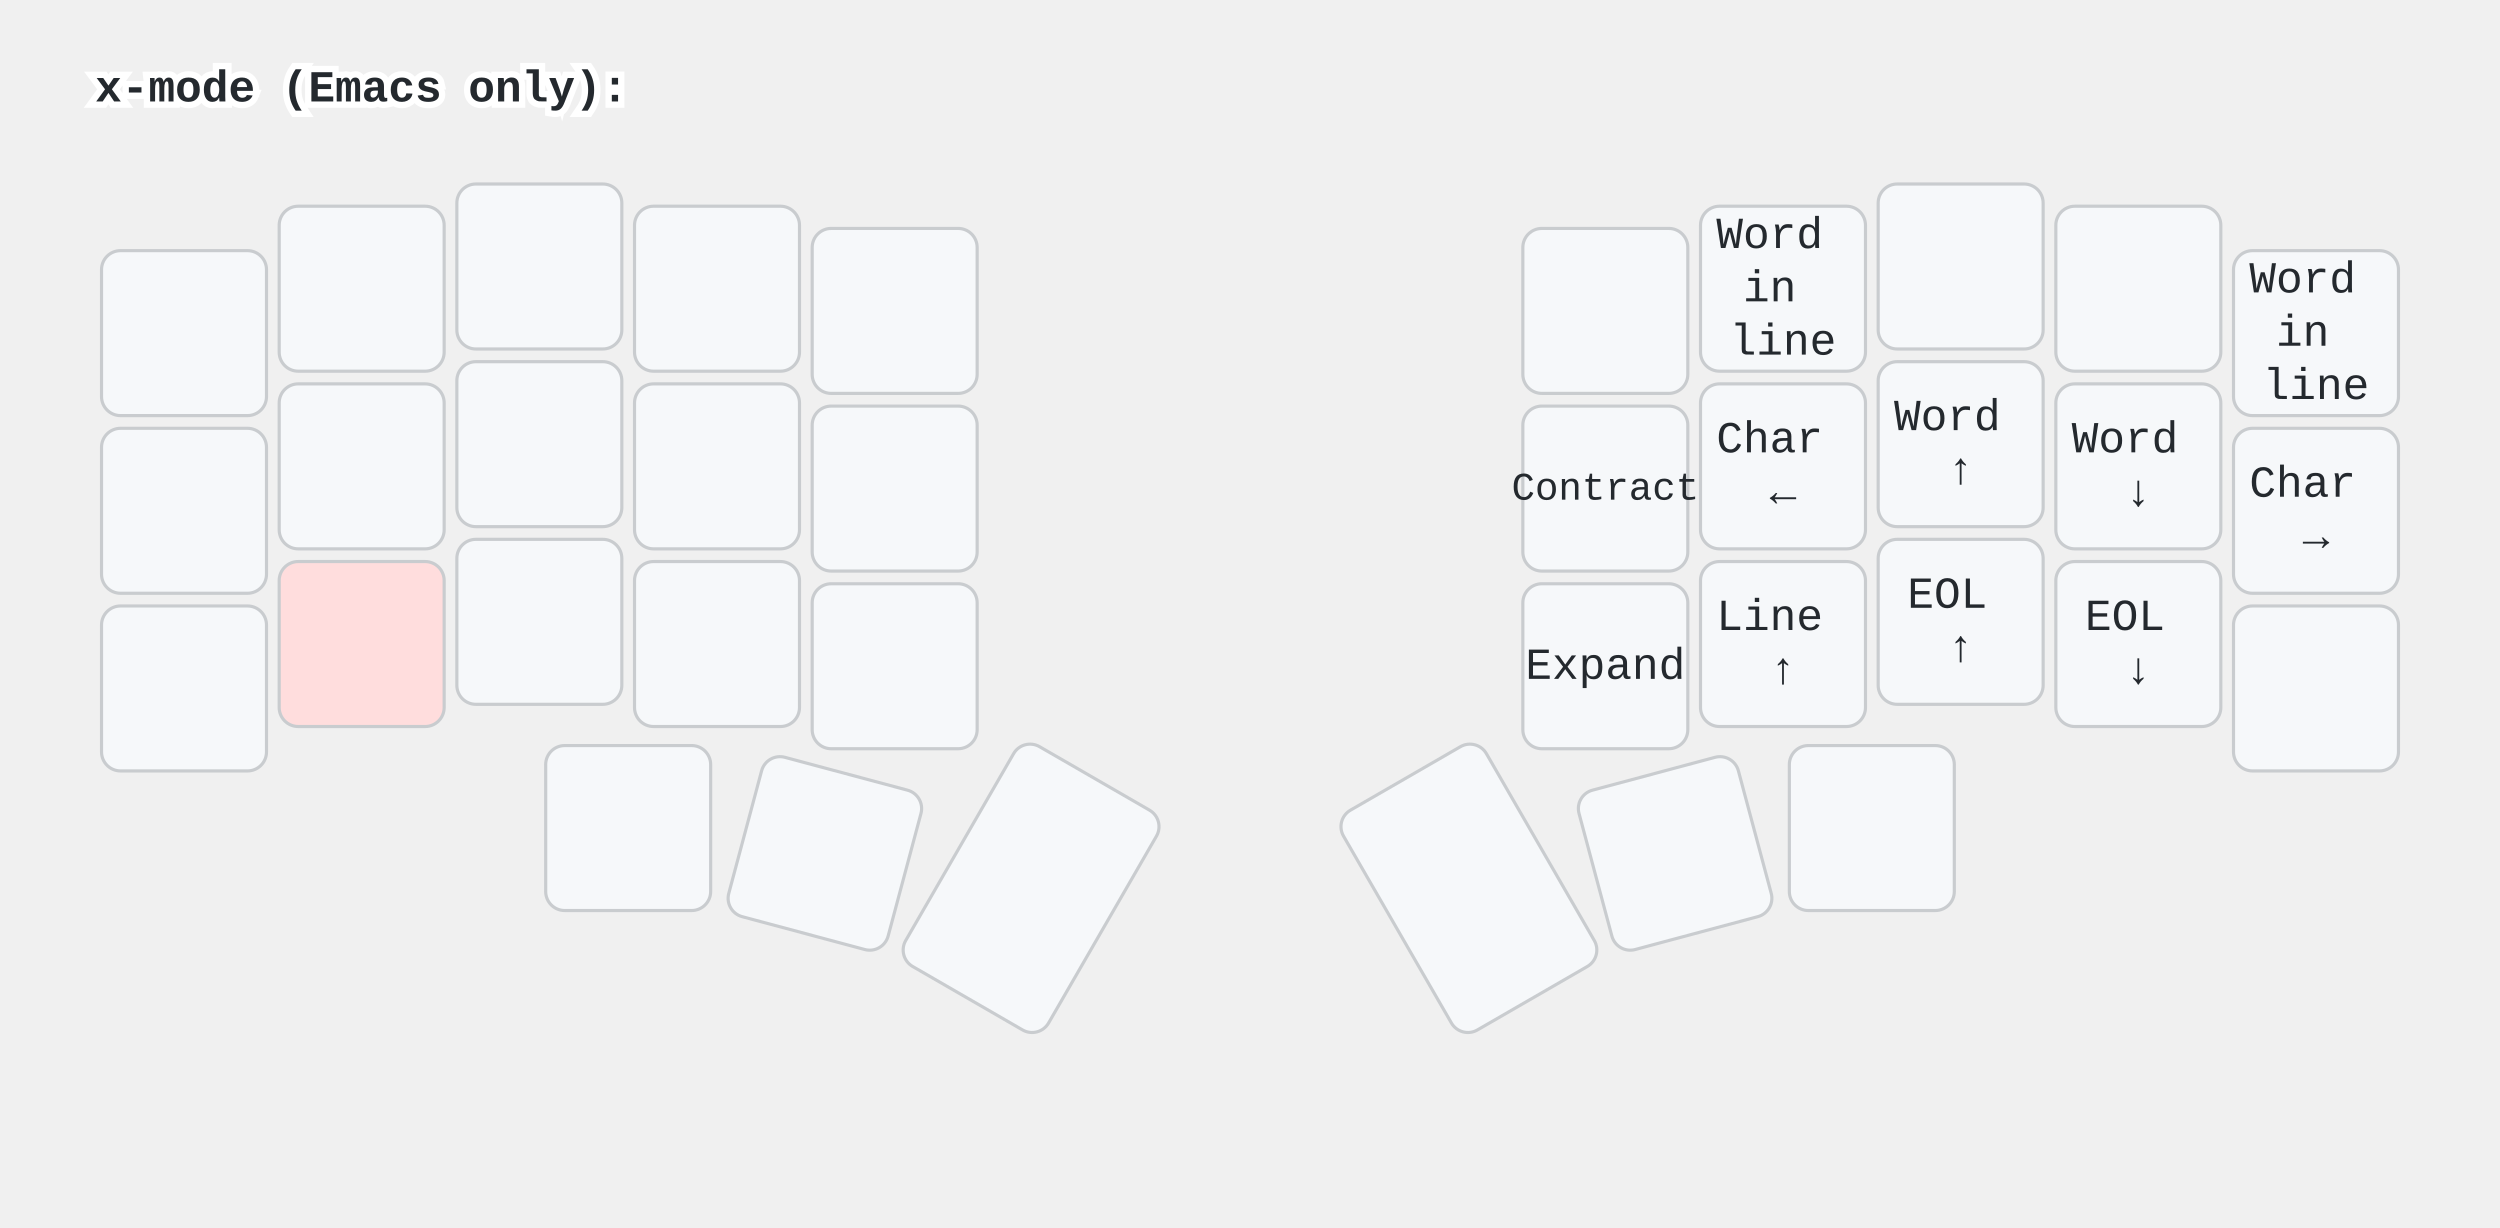
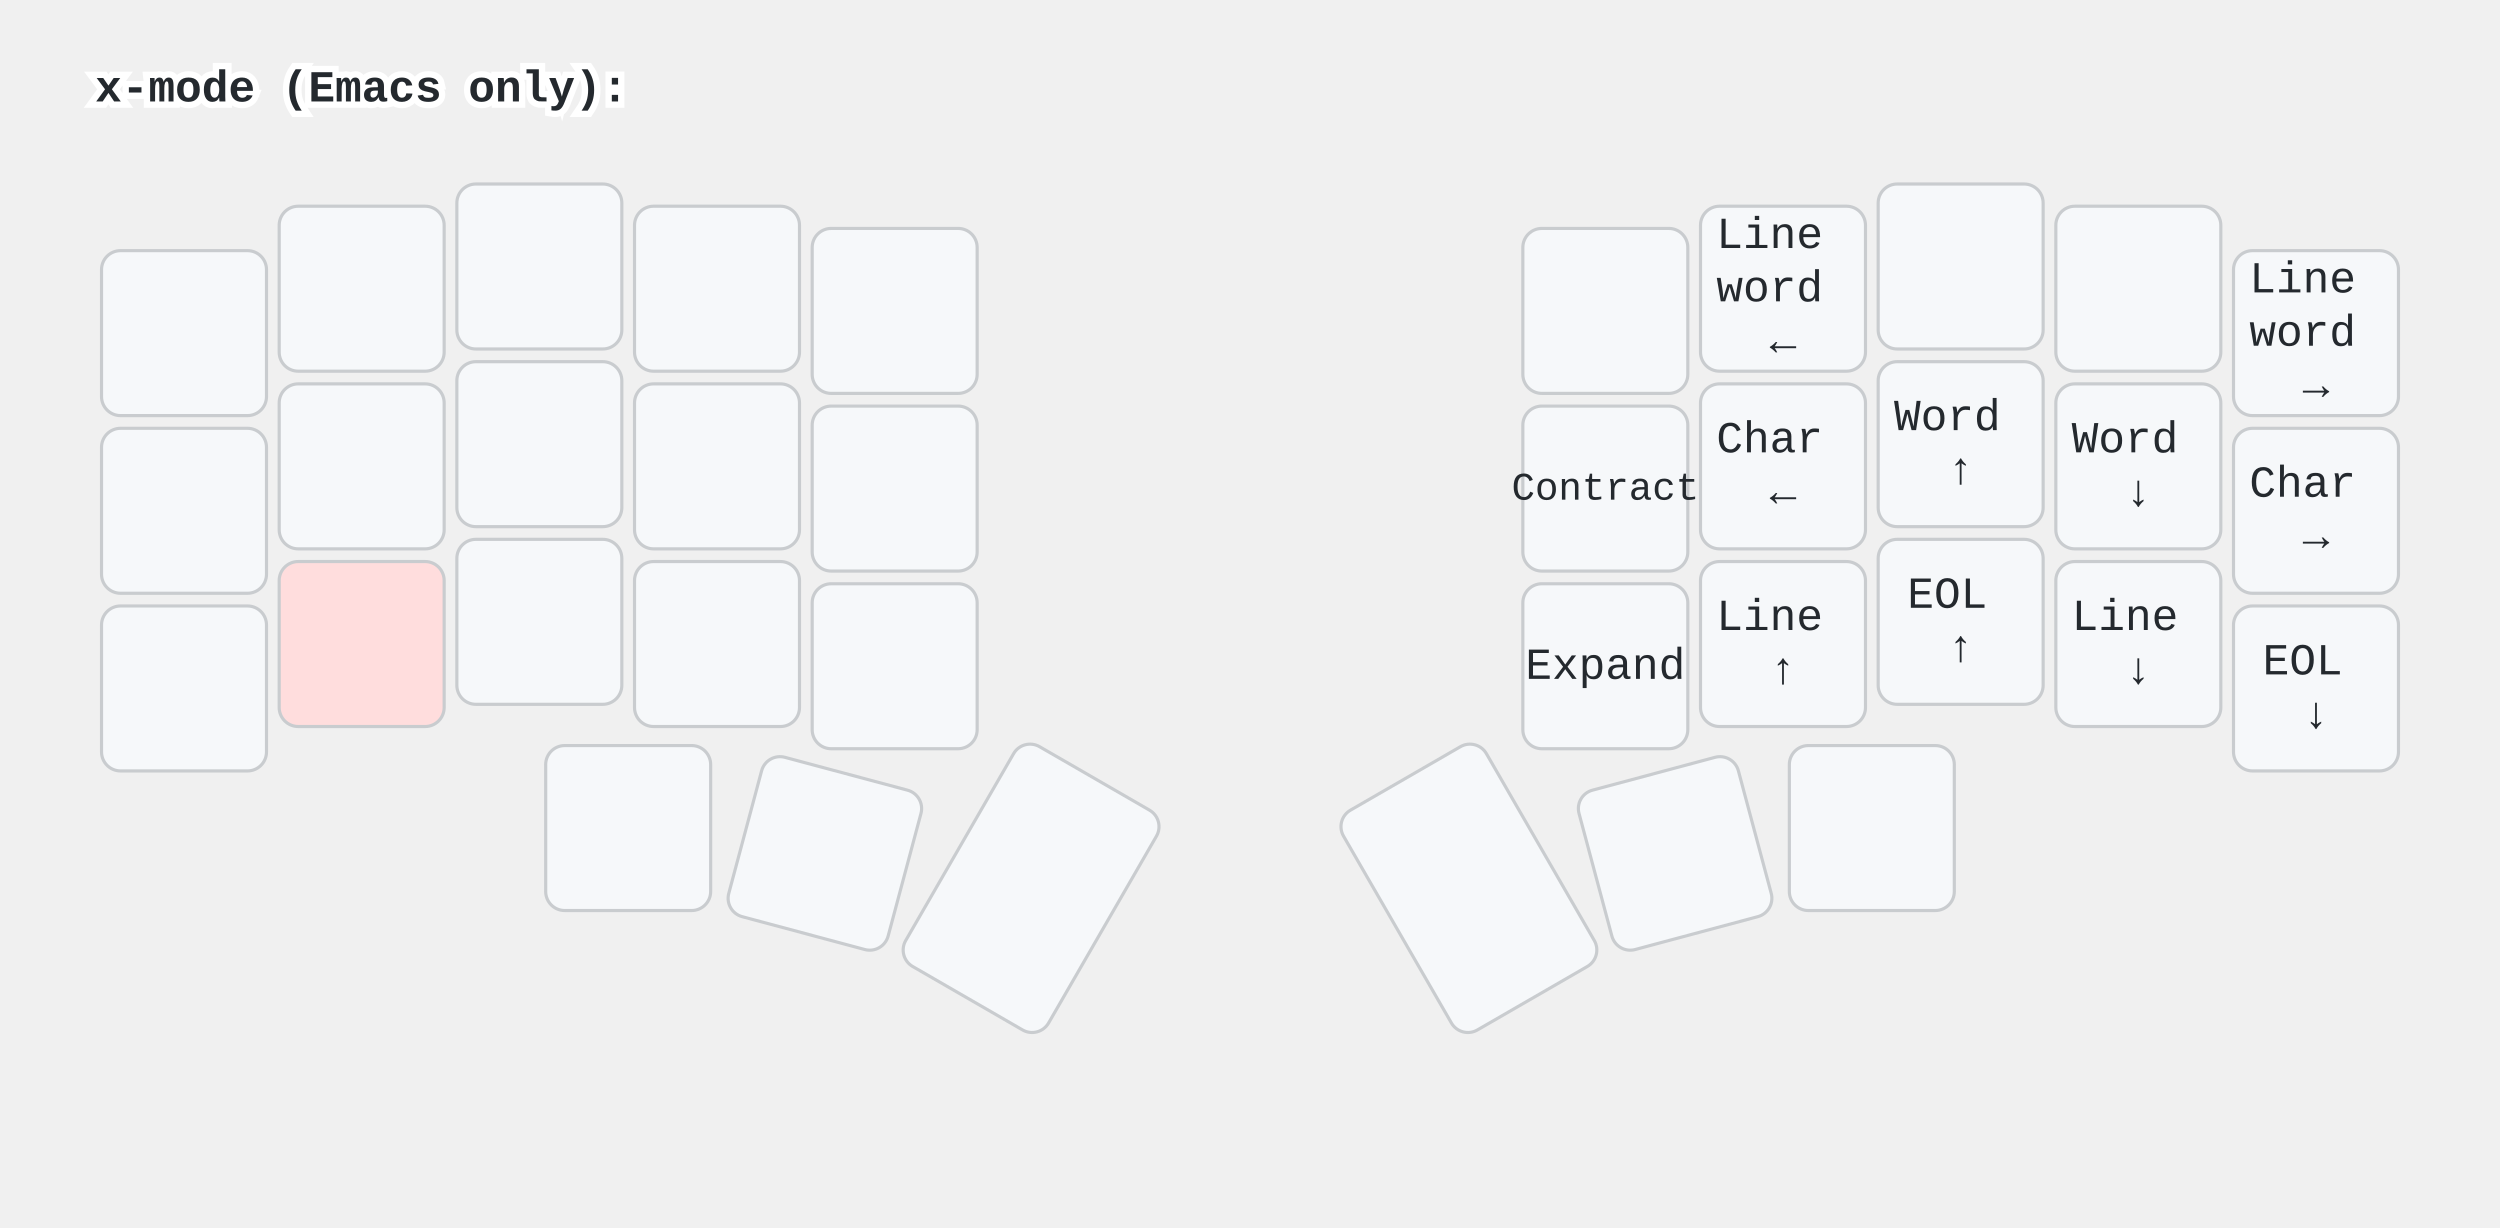
<svg xmlns="http://www.w3.org/2000/svg" width="788" height="387" viewBox="0 0 788 387" class="keymap">
  <style>/* inherit to force styles through use tags */
svg path {
    fill: inherit;
}

/* font and background color specifications */
svg.keymap {
    font-family: SFMono-Regular,Consolas,Liberation Mono,Menlo,monospace;
    font-size: 14px;
    font-kerning: normal;
    text-rendering: optimizeLegibility;
    fill: #24292e;
}

/* default key styling */
rect.key {
    fill: #f6f8fa;
}

rect.key, rect.combo {
    stroke: #c9cccf;
    stroke-width: 1;
}

/* default key side styling, only used is draw_key_sides is set */
rect.side {
    filter: brightness(90%);
}

/* color accent for combo boxes */
rect.combo, rect.combo-separate {
    fill: #cdf;
}

/* color accent for held keys */
rect.held, rect.combo.held {
    fill: #fdd;
}

/* color accent for ghost (optional) keys */
rect.ghost, rect.combo.ghost {
    stroke-dasharray: 4, 4;
    stroke-width: 2;
}

text {
    text-anchor: middle;
    dominant-baseline: middle;
}

/* styling for layer labels */
text.label {
    font-weight: bold;
    text-anchor: start;
    stroke: white;
    stroke-width: 4;
    paint-order: stroke;
}

/* styling for optional footer */
text.footer {
    text-anchor: end;
    dominant-baseline: auto;
    stroke: white;
    stroke-width: 4;
    paint-order: stroke;
}

/* styling for combo tap, and key non-tap label text */
text.combo, text.hold, text.shifted, text.left, text.right {
    font-size: 11px;
}

text.hold {
    text-anchor: middle;
    dominant-baseline: auto;
}

text.shifted {
    text-anchor: middle;
    dominant-baseline: hanging;
}

text.left {
    text-anchor: start;
}

text.right {
    text-anchor: end;
}

text.layer-activator {
    text-decoration: underline;
}

/* styling for hold/shifted label text in combo box */
text.combo.hold, text.combo.shifted, text.combo.left, text.combo.right {
    font-size: 8px;
}

/* lighter symbol for transparent keys */
text.trans {
    fill: #7b7e81;
}

/* styling for combo dendrons */
path.combo {
    stroke-width: 1;
    stroke: gray;
    fill: none;
}

/* Start Tabler Icons Cleanup */
/* cannot use height/width with glyphs */
.icon-tabler &gt; path {
    fill: inherit;
    stroke: inherit;
    stroke-width: 2;
}
/* hide tabler's default box */
.icon-tabler &gt; path[stroke="none"][fill="none"] {
    visibility: hidden;
}
/* End Tabler Icons Cleanup */
</style>
  <g transform="translate(30, 0)" class="layer-x-mode (Emacs only)">
    <text x="0" y="28" class="label" id="x-mode-Emacs-only">x-mode (Emacs only):</text>
    <g transform="translate(0, 56)">
      <g transform="translate(28, 49)" class="key keypos-0">
        <rect rx="6" ry="6" x="-26" y="-26" width="52" height="52" class="key" />
      </g>
      <g transform="translate(84, 35)" class="key keypos-1">
        <rect rx="6" ry="6" x="-26" y="-26" width="52" height="52" class="key" />
      </g>
      <g transform="translate(140, 28)" class="key keypos-2">
        <rect rx="6" ry="6" x="-26" y="-26" width="52" height="52" class="key" />
      </g>
      <g transform="translate(196, 35)" class="key keypos-3">
        <rect rx="6" ry="6" x="-26" y="-26" width="52" height="52" class="key" />
      </g>
      <g transform="translate(252, 42)" class="key keypos-4">
        <rect rx="6" ry="6" x="-26" y="-26" width="52" height="52" class="key" />
      </g>
      <g transform="translate(476, 42)" class="key keypos-5">
        <rect rx="6" ry="6" x="-26" y="-26" width="52" height="52" class="key" />
      </g>
      <g transform="translate(532, 35)" class="key keypos-6">
        <rect rx="6" ry="6" x="-26" y="-26" width="52" height="52" class="key" />
        <text x="0" y="0" class="key tap">
-           <tspan x="0" dy="-1.2em">Word</tspan>
-           <tspan x="0" dy="1.2em">in</tspan>
-           <tspan x="0" dy="1.2em">line</tspan>
+           <tspan x="0" dy="-1.2em">Line</tspan>
+           <tspan x="0" dy="1.2em">word</tspan>
+           <tspan x="0" dy="1.2em">←</tspan>
        </text>
      </g>
      <g transform="translate(588, 28)" class="key keypos-7">
        <rect rx="6" ry="6" x="-26" y="-26" width="52" height="52" class="key" />
      </g>
      <g transform="translate(644, 35)" class="key keypos-8">
        <rect rx="6" ry="6" x="-26" y="-26" width="52" height="52" class="key" />
      </g>
      <g transform="translate(700, 49)" class="key keypos-9">
        <rect rx="6" ry="6" x="-26" y="-26" width="52" height="52" class="key" />
        <text x="0" y="0" class="key tap">
-           <tspan x="0" dy="-1.2em">Word</tspan>
-           <tspan x="0" dy="1.2em">in</tspan>
-           <tspan x="0" dy="1.2em">line</tspan>
+           <tspan x="0" dy="-1.2em">Line</tspan>
+           <tspan x="0" dy="1.2em">word</tspan>
+           <tspan x="0" dy="1.2em">→</tspan>
        </text>
      </g>
      <g transform="translate(28, 105)" class="key keypos-10">
        <rect rx="6" ry="6" x="-26" y="-26" width="52" height="52" class="key" />
      </g>
      <g transform="translate(84, 91)" class="key keypos-11">
        <rect rx="6" ry="6" x="-26" y="-26" width="52" height="52" class="key" />
      </g>
      <g transform="translate(140, 84)" class="key keypos-12">
        <rect rx="6" ry="6" x="-26" y="-26" width="52" height="52" class="key" />
      </g>
      <g transform="translate(196, 91)" class="key keypos-13">
        <rect rx="6" ry="6" x="-26" y="-26" width="52" height="52" class="key" />
      </g>
      <g transform="translate(252, 98)" class="key keypos-14">
        <rect rx="6" ry="6" x="-26" y="-26" width="52" height="52" class="key" />
      </g>
      <g transform="translate(476, 98)" class="key keypos-15">
        <rect rx="6" ry="6" x="-26" y="-26" width="52" height="52" class="key" />
        <text x="0" y="0" class="key tap">
          <tspan style="font-size: 88%">Contract</tspan>
        </text>
      </g>
      <g transform="translate(532, 91)" class="key keypos-16">
        <rect rx="6" ry="6" x="-26" y="-26" width="52" height="52" class="key" />
        <text x="0" y="0" class="key tap">
          <tspan x="0" dy="-0.6em">Char</tspan>
          <tspan x="0" dy="1.2em">←</tspan>
        </text>
      </g>
      <g transform="translate(588, 84)" class="key keypos-17">
        <rect rx="6" ry="6" x="-26" y="-26" width="52" height="52" class="key" />
        <text x="0" y="0" class="key tap">
          <tspan x="0" dy="-0.6em">Word</tspan>
          <tspan x="0" dy="1.2em">↑</tspan>
        </text>
      </g>
      <g transform="translate(644, 91)" class="key keypos-18">
        <rect rx="6" ry="6" x="-26" y="-26" width="52" height="52" class="key" />
        <text x="0" y="0" class="key tap">
          <tspan x="0" dy="-0.6em">Word</tspan>
          <tspan x="0" dy="1.2em">↓</tspan>
        </text>
      </g>
      <g transform="translate(700, 105)" class="key keypos-19">
        <rect rx="6" ry="6" x="-26" y="-26" width="52" height="52" class="key" />
        <text x="0" y="0" class="key tap">
          <tspan x="0" dy="-0.6em">Char</tspan>
          <tspan x="0" dy="1.2em">→</tspan>
        </text>
      </g>
      <g transform="translate(28, 161)" class="key keypos-20">
        <rect rx="6" ry="6" x="-26" y="-26" width="52" height="52" class="key" />
      </g>
      <g transform="translate(84, 147)" class="key held keypos-21">
        <rect rx="6" ry="6" x="-26" y="-26" width="52" height="52" class="key held" />
      </g>
      <g transform="translate(140, 140)" class="key keypos-22">
        <rect rx="6" ry="6" x="-26" y="-26" width="52" height="52" class="key" />
      </g>
      <g transform="translate(196, 147)" class="key keypos-23">
        <rect rx="6" ry="6" x="-26" y="-26" width="52" height="52" class="key" />
      </g>
      <g transform="translate(252, 154)" class="key keypos-24">
        <rect rx="6" ry="6" x="-26" y="-26" width="52" height="52" class="key" />
      </g>
      <g transform="translate(476, 154)" class="key keypos-25">
        <rect rx="6" ry="6" x="-26" y="-26" width="52" height="52" class="key" />
        <text x="0" y="0" class="key tap">Expand</text>
      </g>
      <g transform="translate(532, 147)" class="key keypos-26">
        <rect rx="6" ry="6" x="-26" y="-26" width="52" height="52" class="key" />
        <text x="0" y="0" class="key tap">
          <tspan x="0" dy="-0.6em">Line</tspan>
          <tspan x="0" dy="1.2em">↑</tspan>
        </text>
      </g>
      <g transform="translate(588, 140)" class="key keypos-27">
        <rect rx="6" ry="6" x="-26" y="-26" width="52" height="52" class="key" />
        <text x="0" y="0" class="key tap">
          <tspan x="0" dy="-0.6em">EOL</tspan>
          <tspan x="0" dy="1.2em">↑</tspan>
        </text>
      </g>
      <g transform="translate(644, 147)" class="key keypos-28">
        <rect rx="6" ry="6" x="-26" y="-26" width="52" height="52" class="key" />
        <text x="0" y="0" class="key tap">
+           <tspan x="0" dy="-0.6em">Line</tspan>
+           <tspan x="0" dy="1.2em">↓</tspan>
+         </text>
+       </g>
+       <g transform="translate(700, 161)" class="key keypos-29">
+         <rect rx="6" ry="6" x="-26" y="-26" width="52" height="52" class="key" />
+         <text x="0" y="0" class="key tap">
          <tspan x="0" dy="-0.6em">EOL</tspan>
          <tspan x="0" dy="1.2em">↓</tspan>
        </text>
-       </g>
-       <g transform="translate(700, 161)" class="key keypos-29">
-         <rect rx="6" ry="6" x="-26" y="-26" width="52" height="52" class="key" />
      </g>
      <g transform="translate(168, 205)" class="key keypos-30">
        <rect rx="6" ry="6" x="-26" y="-26" width="52" height="52" class="key" />
      </g>
      <g transform="translate(230, 213) rotate(15.0)" class="key keypos-31">
        <rect rx="6" ry="6" x="-26" y="-26" width="52" height="52" class="key" />
      </g>
      <g transform="translate(295, 224) rotate(30.0)" class="key keypos-32">
        <rect rx="6" ry="6" x="-26" y="-40" width="52" height="80" class="key" />
      </g>
      <g transform="translate(433, 224) rotate(-30.0)" class="key keypos-33">
        <rect rx="6" ry="6" x="-26" y="-40" width="52" height="80" class="key" />
      </g>
      <g transform="translate(498, 213) rotate(-15.0)" class="key keypos-34">
        <rect rx="6" ry="6" x="-26" y="-26" width="52" height="52" class="key" />
      </g>
      <g transform="translate(560, 205)" class="key keypos-35">
        <rect rx="6" ry="6" x="-26" y="-26" width="52" height="52" class="key" />
      </g>
    </g>
  </g>
</svg>
